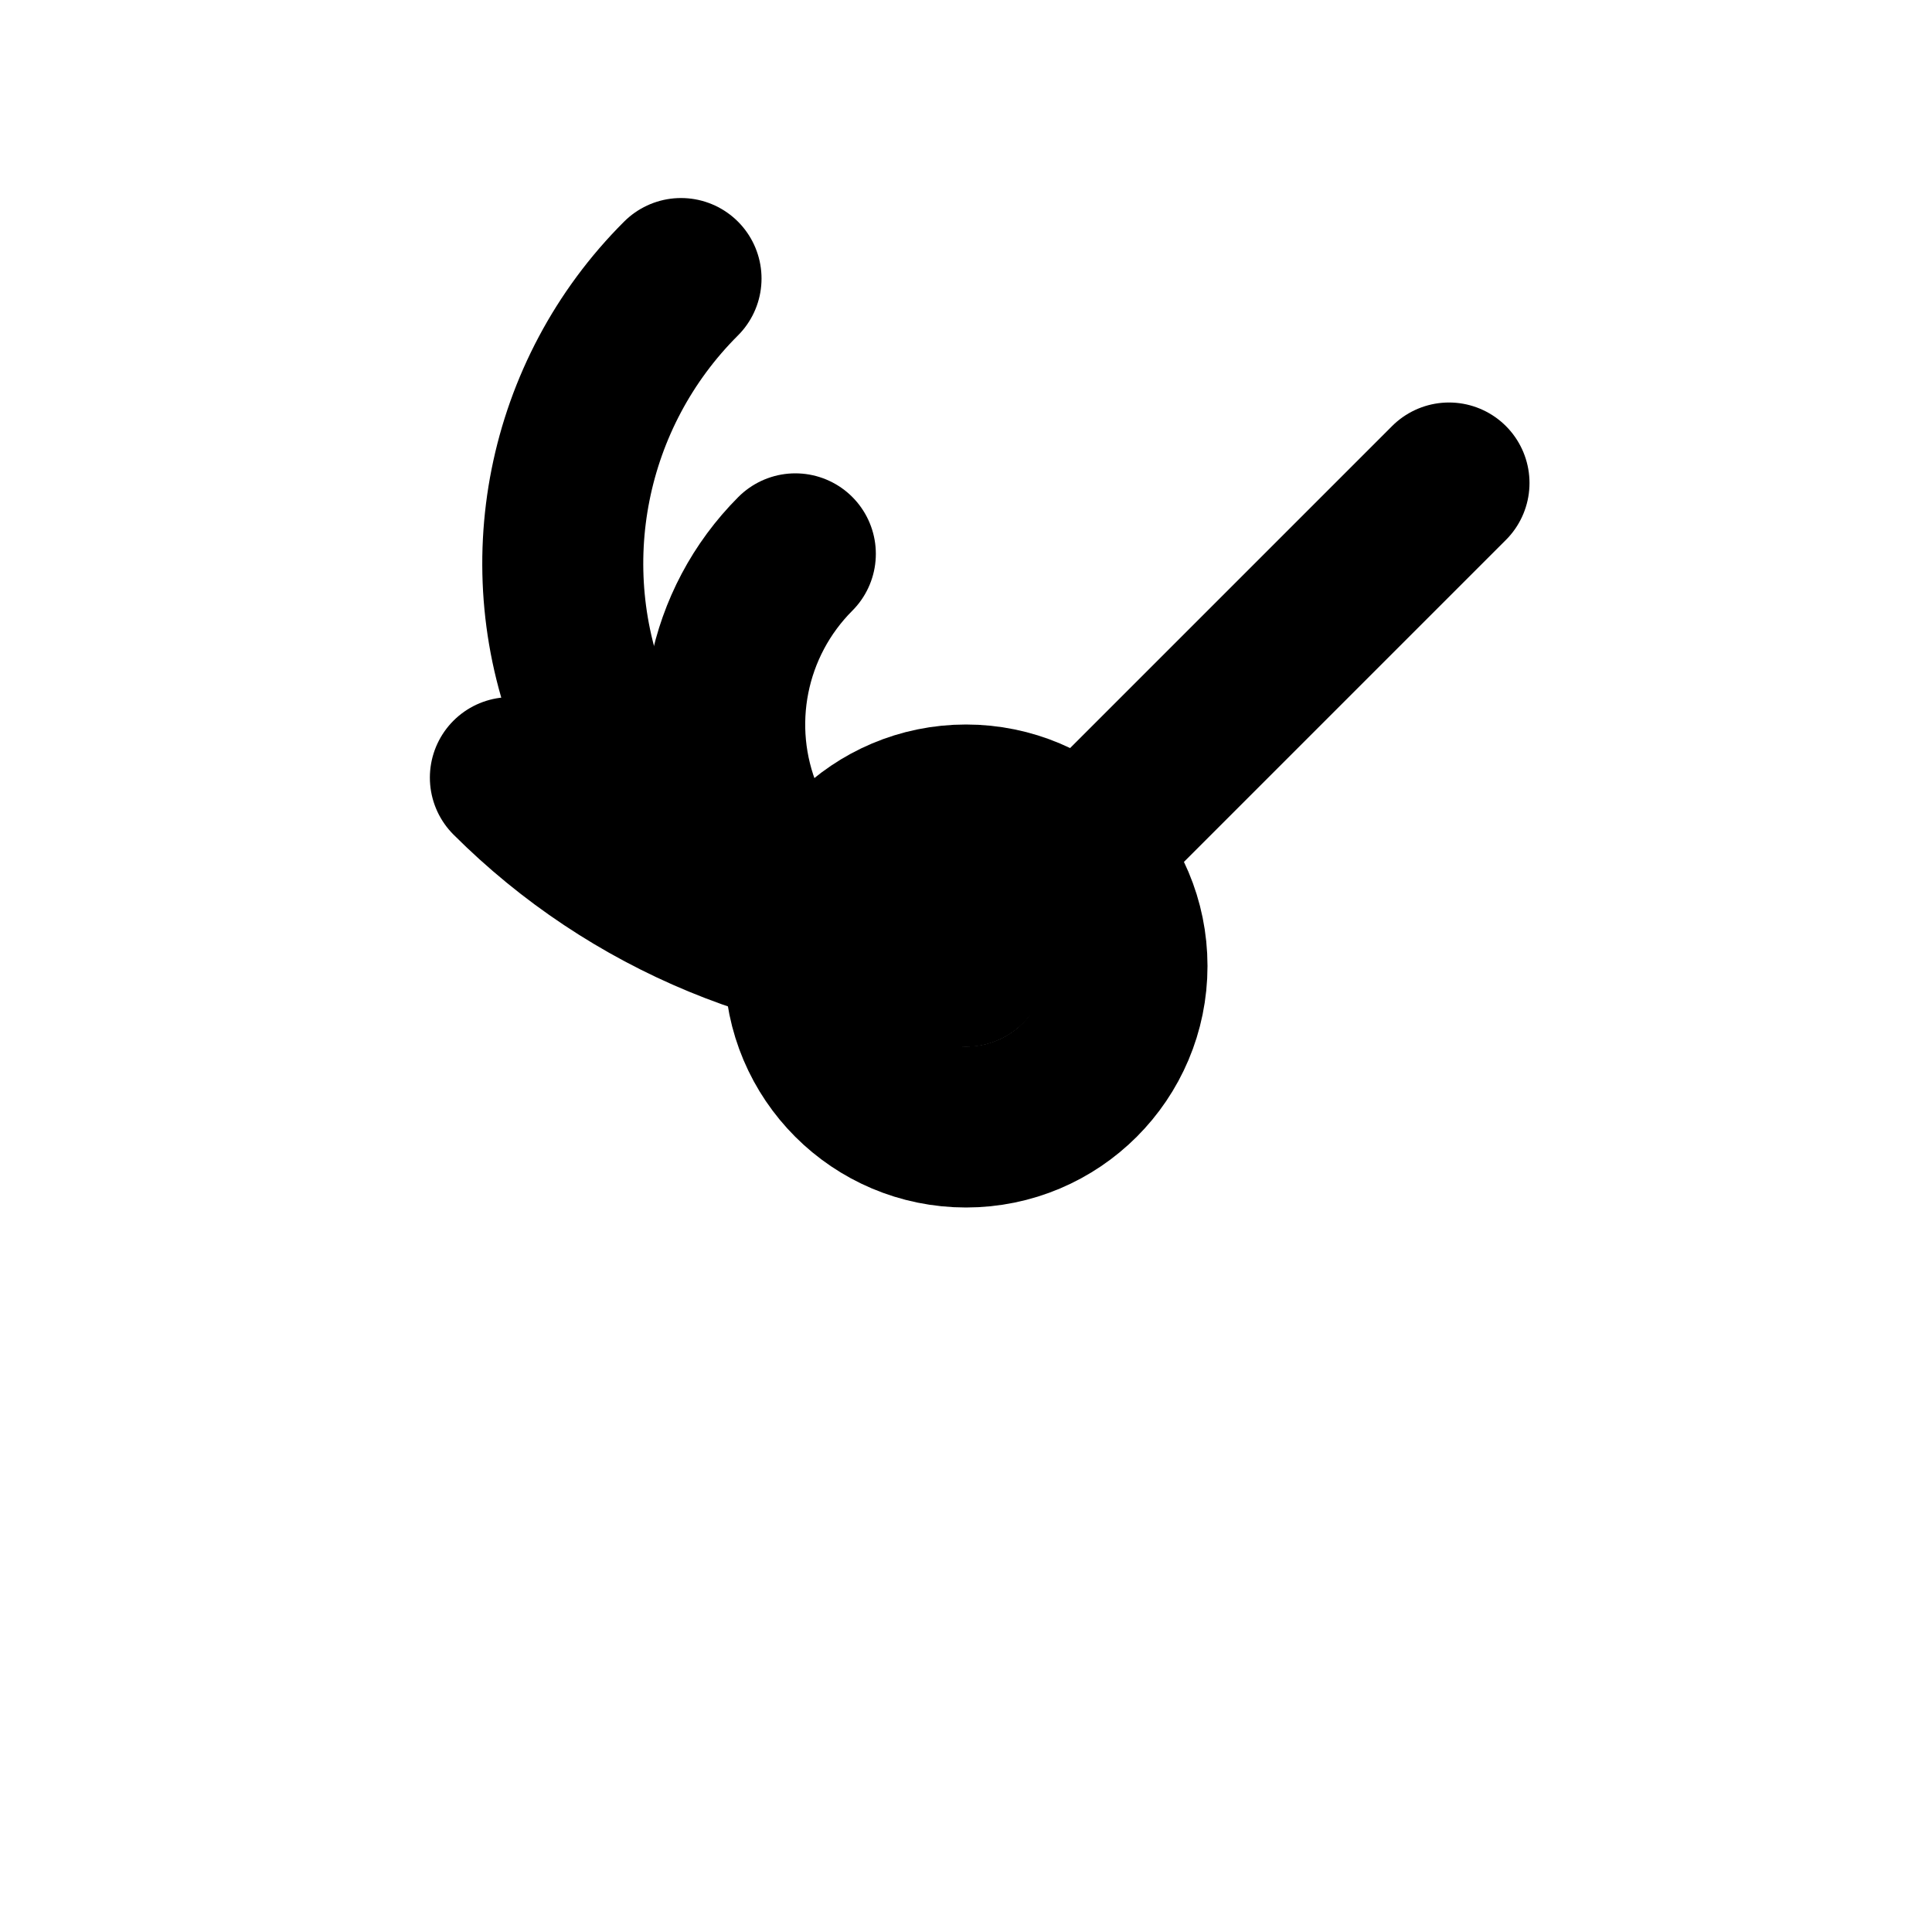
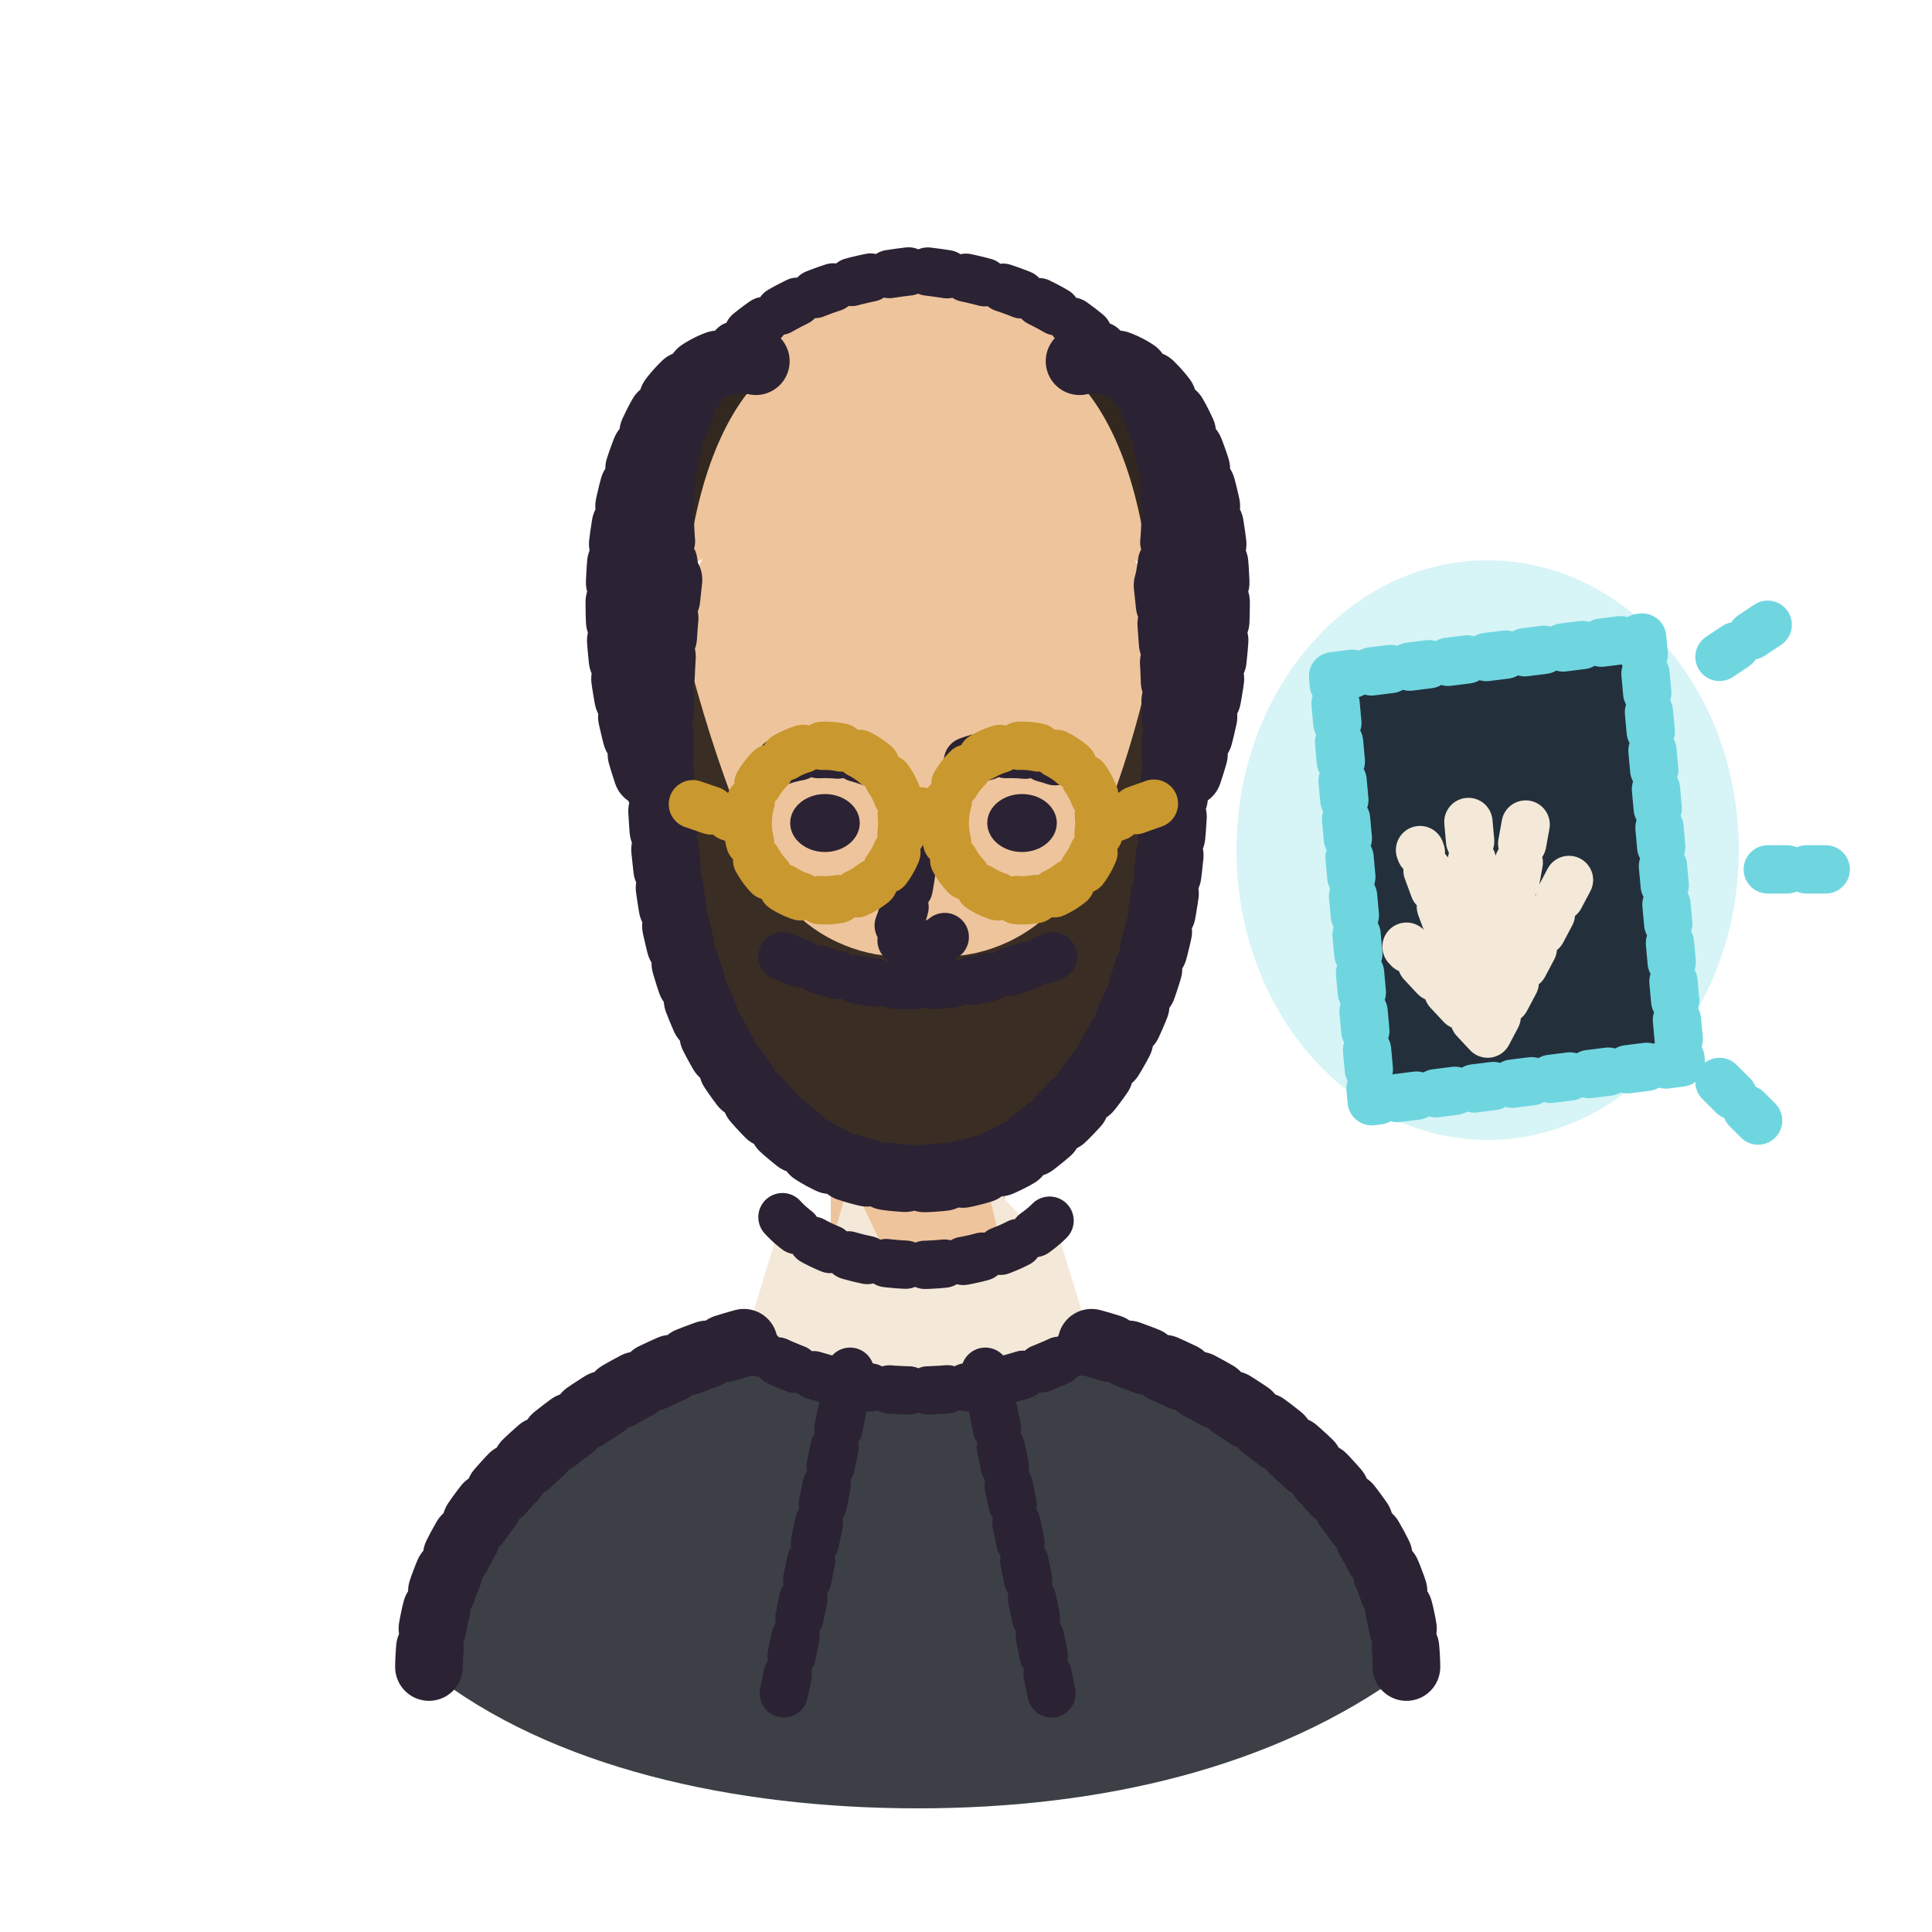
- <svg xmlns="http://www.w3.org/2000/svg" viewBox="0 0 24 24" fill="none" stroke="currentColor" stroke-width="2" stroke-linecap="round" stroke-linejoin="round">
-   <path d="M12 12L18 6" />
-   <path d="M12 12a3 3 0 0 1-2.12-5.12" />
-   <path d="M12 12a5 5 0 0 1-3.54-8.54" />
-   <path d="M12 12a8 8 0 0 1-5.66-2.34" />
-   <circle cx="12" cy="12" r="2" />
+ <svg xmlns="http://www.w3.org/2000/svg" viewBox="0 0 100 100" aria-hidden="true" stroke-linecap="round" stroke-linejoin="round">
+   <path d="M64 44a13 15 0 1 0 26 0a13 15 0 1 0-26 0Z" fill="rgba(111,214,224,0.28)">
+     <animate attributeName="opacity" values="0;0;1" keyTimes="0;0.759;1" dur="1.08s" begin="0s" fill="freeze" />
+   </path>
+   <path d="M38.5 69.5C33 71 27.5 74.5 24.5 79C22.6 82 22.2 84.5 22.2 86.5C28.5 91.5 38 93.6 47.5 93.6C57 93.6 66 91.5 72.8 86.5C72.8 84.5 72.4 82 70.5 79C67.5 74.5 62 71 56.5 69.5C51.5 72.8 43.5 72.8 38.5 69.5Z" fill="#3c4046">
+     <animate attributeName="opacity" values="0;0;1" keyTimes="0;0.674;1" dur="0.86s" begin="0s" fill="freeze" />
+   </path>
+   <path d="M43 54.5L43 64C45.5 66 49.5 66 52 64L52 54.5C49.5 57.5 45.5 57.5 43 54.5Z" fill="#eec49c">
+     <animate attributeName="opacity" values="0;0;1" keyTimes="0;0.633;1" dur="0.6s" begin="0s" fill="freeze" />
+   </path>
+   <path d="M43 55C45.5 57.8 49.5 57.8 52 55L52 58.5C49.5 60.8 45.5 60.8 43 58.5Z" fill="#dfa878">
+     <animate attributeName="opacity" values="0;0;1" keyTimes="0;0.714;1" dur="0.7s" begin="0s" fill="freeze" />
+   </path>
+   <path d="M40.5 63C43.5 66.3 51.5 66.3 54.5 63L56.5 69.5C51.5 72.8 43.5 72.8 38.5 69.5Z" fill="#f4e9d8">
+     <animate attributeName="opacity" values="0;0;1" keyTimes="0;0.694;1" dur="0.72s" begin="0s" fill="freeze" />
+   </path>
+   <path d="M44 61L46 65.2L43 64.5ZM51 61L52 65.2L54 64.2Z" fill="#f4e9d8">
+     <animate attributeName="opacity" values="0;0;1" keyTimes="0;0.72;1" dur="0.76s" begin="0s" fill="freeze" />
+   </path>
+   <path d="M35 30C33.5 22 37 15 47.5 14C58 15 61.5 22 60 30C55 25 40 25 35 30Z" fill="#eec49c">
+     <animate attributeName="opacity" values="0;0;1" keyTimes="0;0.5;1" dur="0.56s" begin="0s" fill="freeze" />
+   </path>
+   <path d="M35.2 34C35.2 26.8 40.6 23.6 47.5 23.6C54.4 23.6 60 27 60 34.2C60 43.5 58 50.8 54.2 54.8C50.4 58.8 44.6 58.7 40.9 54.6C37.2 50.4 35.2 43 35.2 34Z" fill="#eec49c">
+     <animate attributeName="opacity" values="0;0;1" keyTimes="0;0.548;1" dur="0.62s" begin="0s" fill="freeze" />
+   </path>
+   <path d="M40.9 42.6a1.8 1.5 0 1 0 3.6 0a1.8 1.5 0 1 0-3.6 0ZM51.1 42.6a1.8 1.5 0 1 0 3.6 0a1.8 1.5 0 1 0-3.6 0Z" fill="#2b2233">
+     <animate attributeName="opacity" values="0;0;1" keyTimes="0;0.571;1" dur="0.42s" begin="0s" fill="freeze" />
+   </path>
+   <path d="M34.6 30C33.9 36 34 43 35 48C36.2 53.5 38.5 57 42 59.5C45 61.5 50 61.5 53 59.5C56.5 57 58.8 53.5 60 48C61 43 61.1 36 60.4 30C59.5 36 57.5 43 55 46.5C53.5 48.5 51 49.5 49 49.5C48.5 49.6 47 49.6 46.5 49.5C44.5 49.5 42 48.5 40.5 46.5C38 43 36 36 34.6 30Z" fill="#3a2d24">
+     <animate attributeName="opacity" values="0;0;1" keyTimes="0;0.517;1" dur="0.58s" begin="0s" fill="freeze" />
+   </path>
+   <path d="M33.5 40C31.5 34 31.5 27 34 22C35.5 19 38 18 40 19C37.5 21 36 25 35.5 30C35 34 34.5 37 34.5 40Z" fill="#322820">
+     <animate attributeName="opacity" values="0;0;1" keyTimes="0;0.6;1" dur="0.6s" begin="0s" fill="freeze" />
+   </path>
+   <path d="M61.5 40C63.5 34 63.5 27 61 22C59.5 19 57 18 55 19C57.5 21 59 25 59.5 30C60 34 60.5 37 60.5 40Z" fill="#322820">
+     <animate attributeName="opacity" values="0;0;1" keyTimes="0;0.62;1" dur="0.62s" begin="0s" fill="freeze" />
+   </path>
+   <path d="M69 35L85 33L87 55L71 57Z" fill="#23303c">
+     <animate attributeName="opacity" values="0;0;1" keyTimes="0;0.787;1" dur="0.94s" begin="0s" fill="freeze" />
+   </path>
+   <path d="M34.6 30C33.9 36 34 43 35 48C36.2 53.5 38.5 57 42 59.5C45 61.5 50 61.5 53 59.5C56.5 57 58.8 53.5 60 48C61 43 61.1 36 60.4 30" fill="none" stroke="#2b2233" stroke-width="3.5" pathLength="1" stroke-dasharray="1">
+     <animate attributeName="stroke-dashoffset" values="1.01;0" keyTimes="0;1" calcMode="spline" keySplines=".4 0 .2 1" dur="0.24s" begin="0s" fill="freeze" />
+   </path>
+   <path d="M40.4 39.4C41.8 38.9 43.6 38.9 44.9 39.4" fill="none" stroke="#2b2233" stroke-width="2.5" pathLength="1" stroke-dasharray="1">
+     <animate attributeName="stroke-dashoffset" values="1.01;1.01;0" keyTimes="0;0.467;1" calcMode="spline" keySplines="0 0 1 1;.4 0 .2 1" dur="0.3s" begin="0s" fill="freeze" />
+   </path>
+   <path d="M50.1 39.4C51.4 38.9 53.2 38.9 54.6 39.4" fill="none" stroke="#2b2233" stroke-width="2.5" pathLength="1" stroke-dasharray="1">
+     <animate attributeName="stroke-dashoffset" values="1.01;1.01;0" keyTimes="0;0.5;1" calcMode="spline" keySplines="0 0 1 1;.4 0 .2 1" dur="0.32s" begin="0s" fill="freeze" />
+   </path>
+   <path d="M47.4 43C47.2 45.4 46.9 47.2 46.3 48.4C47 49.1 48.2 49.1 48.9 48.5" fill="none" stroke="#2b2233" stroke-width="2.5" pathLength="1" stroke-dasharray="1">
+     <animate attributeName="stroke-dashoffset" values="1.01;1.01;0" keyTimes="0;0.529;1" calcMode="spline" keySplines="0 0 1 1;.4 0 .2 1" dur="0.34s" begin="0s" fill="freeze" />
+   </path>
+   <path d="M33.5 40C31.5 34 31.5 27 34 22C35.5 19 38 18 40 19M61.5 40C63.5 34 63.5 27 61 22C59.5 19 57 18 55 19" fill="none" stroke="#2b2233" stroke-width="3.5" pathLength="1" stroke-dasharray="1">
+     <animate attributeName="stroke-dashoffset" values="1.01;1.01;0" keyTimes="0;0.238;1" calcMode="spline" keySplines="0 0 1 1;.4 0 .2 1" dur="0.42s" begin="0s" fill="freeze" />
+   </path>
+   <path d="M35 30C33.5 22 37 15 47.5 14C58 15 61.5 22 60 30" fill="none" stroke="#2b2233" stroke-width="2.5" pathLength="1" stroke-dasharray="1">
+     <animate attributeName="stroke-dashoffset" values="1.01;1.01;0" keyTimes="0;0.667;1" calcMode="spline" keySplines="0 0 1 1;.4 0 .2 1" dur="0.48s" begin="0s" fill="freeze" />
+   </path>
+   <path d="M40.5 49.5C43 50.5 45 51 47.5 51C50 51 52 50.5 54.5 49.5" fill="none" stroke="#2b2233" stroke-width="2.5" pathLength="1" stroke-dasharray="1">
+     <animate attributeName="stroke-dashoffset" values="1.01;1.01;0" keyTimes="0;0.72;1" calcMode="spline" keySplines="0 0 1 1;.4 0 .2 1" dur="0.5s" begin="0s" fill="freeze" />
+   </path>
+   <path d="M40.5 63C43.5 66.3 51.5 66.3 54.5 63" fill="none" stroke="#2b2233" stroke-width="2.5" pathLength="1" stroke-dasharray="1">
+     <animate attributeName="stroke-dashoffset" values="1.01;1.01;0" keyTimes="0;0.759;1" calcMode="spline" keySplines="0 0 1 1;.4 0 .2 1" dur="0.58s" begin="0s" fill="freeze" />
+   </path>
+   <path d="M38.5 69.5C43.5 72.8 51.5 72.8 56.5 69.5" fill="none" stroke="#2b2233" stroke-width="2.5" pathLength="1" stroke-dasharray="1">
+     <animate attributeName="stroke-dashoffset" values="1.01;1.01;0" keyTimes="0;0.774;1" calcMode="spline" keySplines="0 0 1 1;.4 0 .2 1" dur="0.62s" begin="0s" fill="freeze" />
+   </path>
+   <path d="M38.5 69.5C33 71 27.5 74.5 24.5 79C22.6 82 22.2 84.5 22.2 86.5" fill="none" stroke="#2b2233" stroke-width="3.5" pathLength="1" stroke-dasharray="1">
+     <animate attributeName="stroke-dashoffset" values="1.01;1.01;0" keyTimes="0;0.714;1" calcMode="spline" keySplines="0 0 1 1;.4 0 .2 1" dur="0.7s" begin="0s" fill="freeze" />
+   </path>
+   <path d="M56.5 69.5C62 71 67.5 74.5 70.5 79C72.4 82 72.8 84.5 72.8 86.5" fill="none" stroke="#2b2233" stroke-width="3.5" pathLength="1" stroke-dasharray="1">
+     <animate attributeName="stroke-dashoffset" values="1.01;1.01;0" keyTimes="0;0.73;1" calcMode="spline" keySplines="0 0 1 1;.4 0 .2 1" dur="0.74s" begin="0s" fill="freeze" />
+   </path>
+   <path d="M44 71L40.5 88M51 71L54.5 88" fill="none" stroke="#2b2233" stroke-width="2.5" pathLength="1" stroke-dasharray="1">
+     <animate attributeName="stroke-dashoffset" values="1.01;1.01;0" keyTimes="0;0.795;1" calcMode="spline" keySplines="0 0 1 1;.4 0 .2 1" dur="0.82s" begin="0s" fill="freeze" />
+   </path>
+   <path d="M38.7 42.6a4 4 0 1 0 8 0a4 4 0 1 0-8 0M48.9 42.6a4 4 0 1 0 8 0a4 4 0 1 0-8 0M46.7 42L48.9 42M38.7 42.6L35.5 41.5M56.9 42.6L60 41.5" fill="none" stroke="#c9982f" stroke-width="2.5" pathLength="1" stroke-dasharray="1">
+     <animate attributeName="stroke-dashoffset" values="1.01;1.01;0" keyTimes="0;0.6;1" calcMode="spline" keySplines="0 0 1 1;.4 0 .2 1" dur="0.62s" begin="0s" fill="freeze" />
+   </path>
+   <path d="M69 35L85 33L87 55L71 57Z" fill="none" stroke="#6fd6e0" stroke-width="2.5" pathLength="1" stroke-dasharray="1">
+     <animate attributeName="stroke-dashoffset" values="1.01;1.01;0" keyTimes="0;0.725;1" calcMode="spline" keySplines="0 0 1 1;.4 0 .2 1" dur="0.8s" begin="0s" fill="freeze" />
+   </path>
+   <path d="M77 53.5L73.5 44M77 53.5L76 42.5M77 53.5L79 42.5M77 53.5L81.5 45M77 53.5L72.8 49" fill="none" stroke="#f4e9d8" stroke-width="2.5" pathLength="1" stroke-dasharray="1">
+     <animate attributeName="stroke-dashoffset" values="1.01;1.01;0" keyTimes="0;0.76;1" calcMode="spline" keySplines="0 0 1 1;.4 0 .2 1" dur="0.9s" begin="0s" fill="freeze" />
+   </path>
+   <path d="M89 34L92 32M91.5 45L94.5 45M89 56L91 58" fill="none" stroke="#6fd6e0" stroke-width="2.5" pathLength="1" stroke-dasharray="1">
+     <animate attributeName="stroke-dashoffset" values="1.01;1.01;0" keyTimes="0;0.78;1" calcMode="spline" keySplines="0 0 1 1;.4 0 .2 1" dur="1s" begin="0s" fill="freeze" />
+   </path>
</svg>
